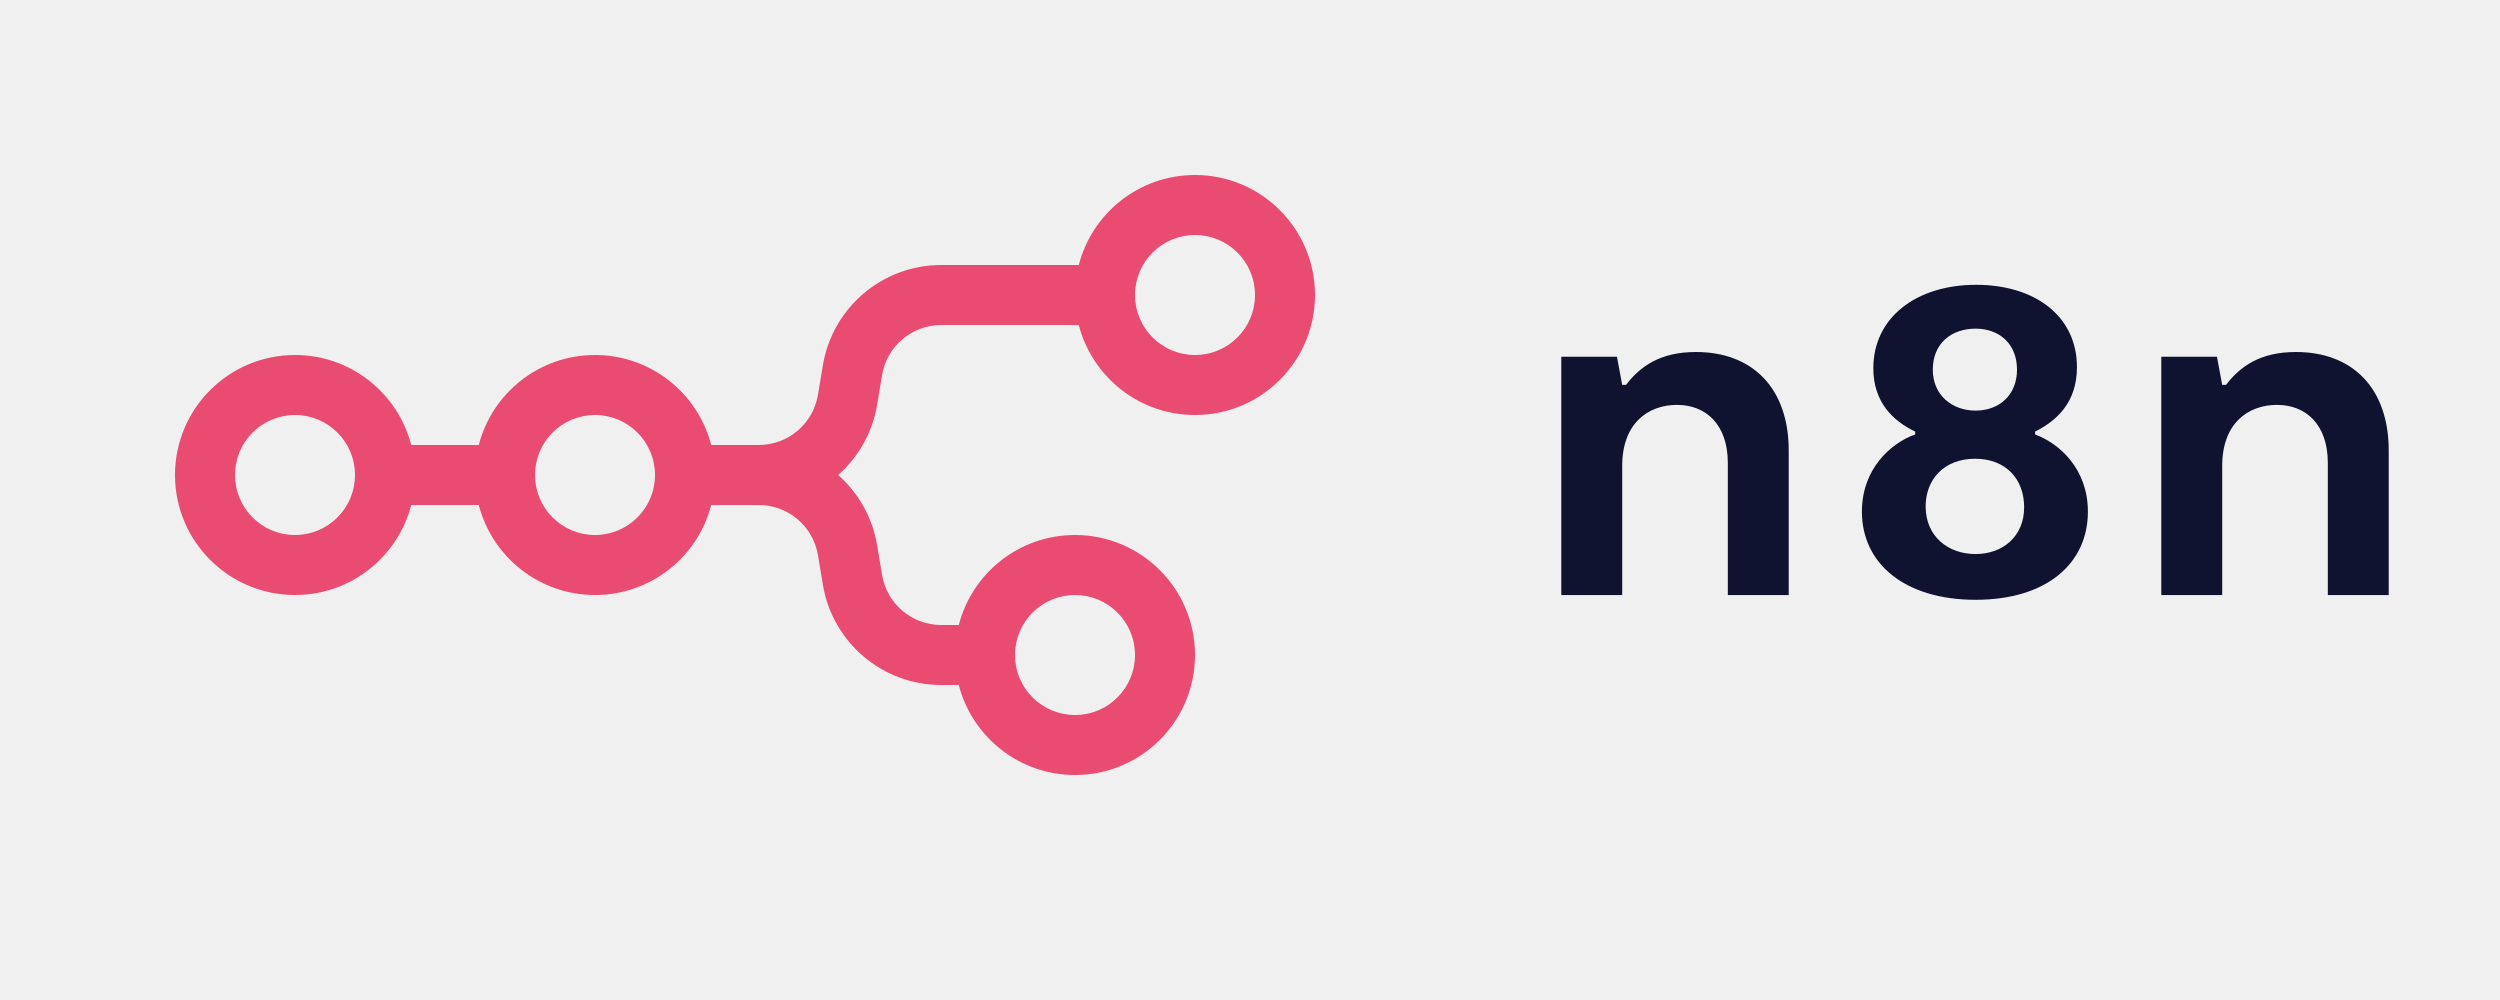
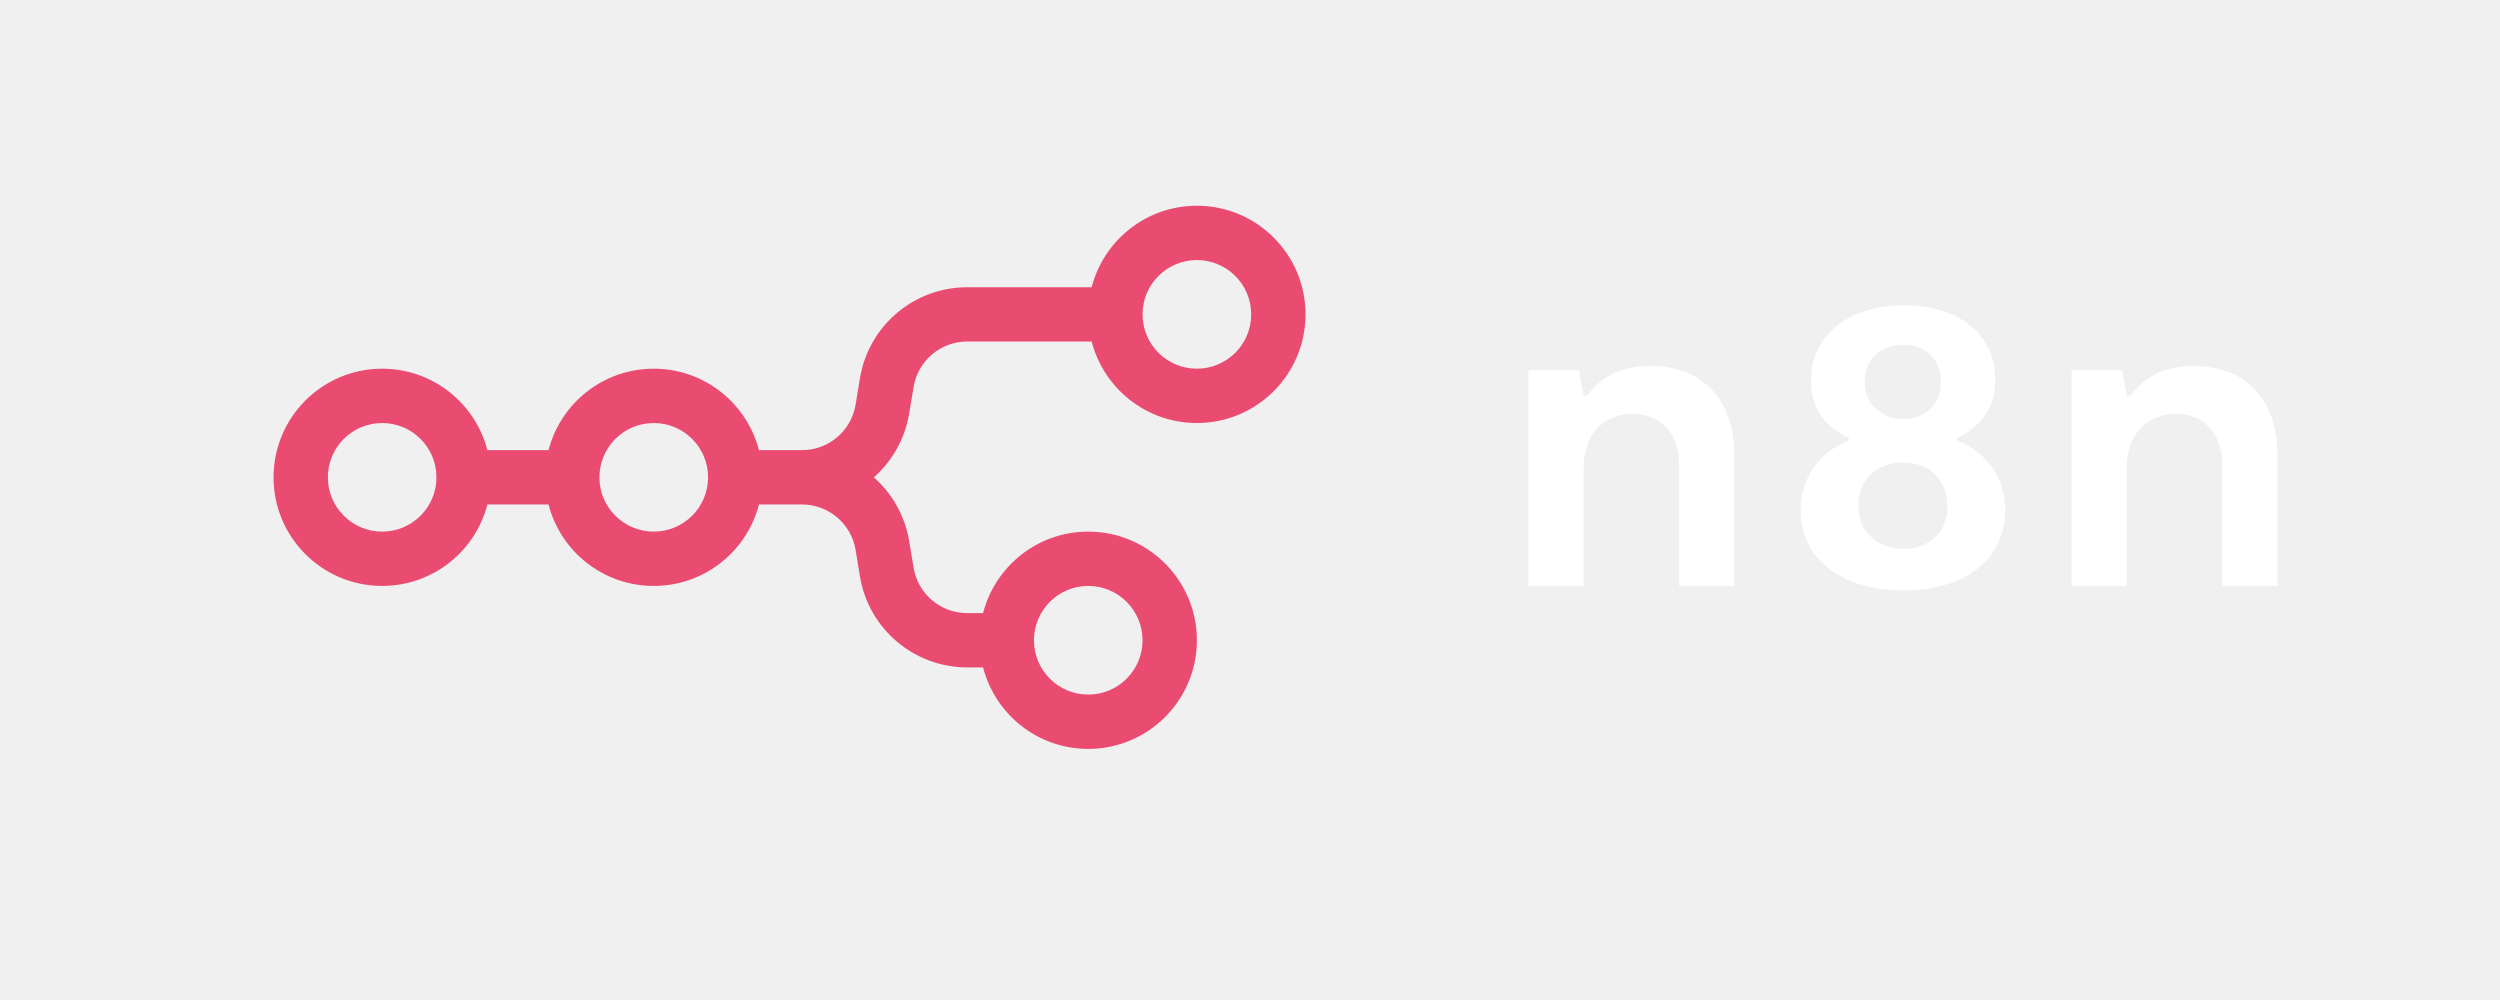
- <svg xmlns="http://www.w3.org/2000/svg" width="500" height="200" fill="none">
-   <g>
-     <path id="svg_1" fill="#EA4B71" d="m239,83c-11.183,0 -20.58,-7.649 -23.244,-18l-27.508,0c-5.866,0 -10.872,4.241 -11.836,10.027l-0.987,5.919c-0.936,5.619 -3.779,10.509 -7.799,14.054c4.02,3.545 6.863,8.435 7.799,14.054l0.987,5.919c0.964,5.786 5.97,10.027 11.836,10.027l3.508,0c2.664,-10.351 12.061,-18 23.244,-18c13.255,0 24,10.745 24,24c0,13.255 -10.745,24 -24,24c-11.183,0 -20.58,-7.649 -23.244,-18l-3.508,0c-11.732,0 -21.744,-8.482 -23.673,-20.054l-0.987,-5.919c-0.964,-5.786 -5.97,-10.027 -11.836,-10.027l-9.508,0c-2.664,10.351 -12.061,18 -23.244,18c-11.183,0 -20.58,-7.649 -23.244,-18l-13.512,0c-2.664,10.351 -12.061,18 -23.244,18c-13.255,0 -24,-10.745 -24,-24c0,-13.255 10.745,-24 24,-24c11.183,0 20.58,7.649 23.244,18l13.512,0c2.664,-10.351 12.061,-18 23.244,-18c11.183,0 20.58,7.649 23.244,18l9.508,0c5.866,0 10.872,-4.241 11.836,-10.027l0.987,-5.919c1.929,-11.572 11.941,-20.054 23.673,-20.054l27.508,0c2.664,-10.351 12.061,-18 23.244,-18c13.255,0 24,10.745 24,24c0,13.255 -10.745,24 -24,24zm0,-12c6.627,0 12,-5.373 12,-12c0,-6.627 -5.373,-12 -12,-12c-6.627,0 -12,5.373 -12,12c0,6.627 5.373,12 12,12zm-180,36c6.627,0 12,-5.373 12,-12c0,-6.627 -5.373,-12 -12,-12c-6.627,0 -12,5.373 -12,12c0,6.627 5.373,12 12,12zm72,-12c0,6.627 -5.373,12 -12,12c-6.627,0 -12,-5.373 -12,-12c0,-6.627 5.373,-12 12,-12c6.627,0 12,5.373 12,12zm96,36c0,6.627 -5.373,12 -12,12c-6.627,0 -12,-5.373 -12,-12c0,-6.627 5.373,-12 12,-12c6.627,0 12,5.373 12,12z" clip-rule="evenodd" fill-rule="evenodd" />
-     <path id="svg_2" fill="#101330" d="m407.017,86.887l0,-0.571c4.187,-2.097 8.374,-5.719 8.374,-12.867c0,-10.294 -8.469,-16.489 -20.173,-16.489c-11.99,0 -20.554,6.576 -20.554,16.679c0,6.863 3.996,10.58 8.374,12.677l0,0.571c-4.853,1.716 -10.658,6.863 -10.658,15.441c0,10.388 8.564,17.632 22.743,17.632c14.178,0 22.457,-7.244 22.457,-17.632c0,-8.578 -5.71,-13.63 -10.563,-15.441zm-11.894,-21.158c4.758,0 8.278,3.049 8.278,8.196c0,5.147 -3.616,8.197 -8.278,8.197c-4.663,0 -8.565,-3.05 -8.565,-8.197c0,-5.242 3.712,-8.196 8.565,-8.196zm0,45.081c-5.52,0 -9.992,-3.526 -9.992,-9.531c0,-5.432 3.711,-9.531 9.896,-9.531c6.091,0 9.802,4.003 9.802,9.722c0,5.814 -4.282,9.34 -9.706,9.34z" clip-rule="evenodd" fill-rule="evenodd" />
-     <path id="svg_3" fill="#101330" d="m432.26,119.007l12.18,0l0,-25.829c0,-8.483 5.139,-12.2 10.943,-12.2c5.71,0 10.182,3.813 10.182,11.628l0,26.401l12.18,0l0,-28.879c0,-12.486 -7.232,-19.729 -18.555,-19.729c-7.137,0 -11.134,2.859 -13.989,6.576l-0.761,0l-1.047,-5.623l-11.133,0l0,47.655z" />
-     <path id="svg_4" fill="#101330" d="m324.44,119.007l-12.18,0l0,-47.655l11.133,0l1.047,5.623l0.761,0c2.855,-3.717 6.852,-6.576 13.989,-6.576c11.323,0 18.555,7.243 18.555,19.729l0,28.879l-12.18,0l0,-26.401c0,-7.815 -4.472,-11.628 -10.182,-11.628c-5.804,0 -10.943,3.717 -10.943,12.2l0,25.829z" />
-   </g>
+ <svg xmlns="http://www.w3.org/2000/svg" width="250" zoomAndPan="magnify" viewBox="0 0 187.5 75" height="100" preserveAspectRatio="xMidYMid meet" version="1.0">
+   <path fill="#ea4b71" d="M 89.766 31.727 C 85.969 31.727 82.781 29.129 81.875 25.613 L 72.539 25.613 C 70.547 25.613 68.848 27.055 68.52 29.02 L 68.184 31.027 C 67.867 32.938 66.902 34.594 65.539 35.801 C 66.902 37.004 67.867 38.664 68.184 40.57 L 68.52 42.578 C 68.848 44.543 70.547 45.984 72.539 45.984 L 73.73 45.984 C 74.633 42.469 77.824 39.871 81.617 39.871 C 86.117 39.871 89.766 43.52 89.766 48.02 C 89.766 52.52 86.117 56.168 81.617 56.168 C 77.824 56.168 74.633 53.57 73.73 50.055 L 72.539 50.055 C 68.555 50.055 65.156 47.176 64.5 43.25 L 64.168 41.238 C 63.84 39.277 62.141 37.836 60.148 37.836 L 56.922 37.836 C 56.016 41.352 52.828 43.945 49.031 43.945 C 45.234 43.945 42.043 41.352 41.141 37.836 L 36.555 37.836 C 35.648 41.352 32.457 43.945 28.664 43.945 C 24.164 43.945 20.516 40.297 20.516 35.801 C 20.516 31.301 24.164 27.652 28.664 27.652 C 32.457 27.652 35.648 30.25 36.555 33.762 L 41.141 33.762 C 42.043 30.25 45.234 27.652 49.031 27.652 C 52.828 27.652 56.016 30.25 56.922 33.762 L 60.148 33.762 C 62.141 33.762 63.84 32.324 64.168 30.359 L 64.5 28.348 C 65.156 24.422 68.555 21.543 72.539 21.543 L 81.875 21.543 C 82.781 18.027 85.969 15.43 89.766 15.43 C 94.266 15.43 97.914 19.078 97.914 23.578 C 97.914 28.078 94.266 31.727 89.766 31.727 Z M 89.766 27.652 C 92.016 27.652 93.84 25.828 93.84 23.578 C 93.84 21.328 92.016 19.504 89.766 19.504 C 87.516 19.504 85.691 21.328 85.691 23.578 C 85.691 25.828 87.516 27.652 89.766 27.652 Z M 28.664 39.871 C 30.91 39.871 32.734 38.047 32.734 35.801 C 32.734 33.551 30.91 31.727 28.664 31.727 C 26.414 31.727 24.59 33.551 24.59 35.801 C 24.59 38.047 26.414 39.871 28.664 39.871 Z M 53.105 35.801 C 53.105 38.047 51.281 39.871 49.031 39.871 C 46.781 39.871 44.957 38.047 44.957 35.801 C 44.957 33.551 46.781 31.727 49.031 31.727 C 51.281 31.727 53.105 33.551 53.105 35.801 Z M 85.691 48.02 C 85.691 50.27 83.867 52.094 81.617 52.094 C 79.371 52.094 77.547 50.27 77.547 48.02 C 77.547 45.77 79.371 43.945 81.617 43.945 C 83.867 43.945 85.691 45.77 85.691 48.02 Z M 85.691 48.02 " fill-opacity="1" fill-rule="evenodd" />
+   <path fill="#ffffff" d="M 146.801 33.047 L 146.801 32.852 C 148.223 32.141 149.645 30.91 149.645 28.484 C 149.645 24.988 146.77 22.887 142.797 22.887 C 138.727 22.887 135.82 25.117 135.82 28.547 C 135.82 30.879 137.176 32.141 138.664 32.852 L 138.664 33.047 C 137.016 33.629 135.043 35.375 135.043 38.285 C 135.043 41.812 137.953 44.273 142.766 44.273 C 147.578 44.273 150.387 41.812 150.387 38.285 C 150.387 35.375 148.449 33.66 146.801 33.047 Z M 142.766 25.863 C 144.379 25.863 145.574 26.898 145.574 28.645 C 145.574 30.391 144.348 31.426 142.766 31.426 C 141.184 31.426 139.855 30.391 139.855 28.645 C 139.855 26.867 141.117 25.863 142.766 25.863 Z M 142.766 41.164 C 140.891 41.164 139.371 39.969 139.371 37.93 C 139.371 36.086 140.633 34.695 142.73 34.695 C 144.801 34.695 146.059 36.055 146.059 37.996 C 146.059 39.969 144.605 41.164 142.766 41.164 Z M 142.766 41.164 " fill-opacity="1" fill-rule="evenodd" />
+   <path fill="#ffffff" d="M 155.371 43.949 L 159.508 43.949 L 159.508 35.18 C 159.508 32.301 161.25 31.039 163.223 31.039 C 165.16 31.039 166.676 32.332 166.676 34.988 L 166.676 43.949 L 170.812 43.949 L 170.812 34.145 C 170.812 29.906 168.355 27.449 164.512 27.449 C 162.09 27.449 160.734 28.418 159.766 29.68 L 159.508 29.68 L 159.152 27.77 L 155.371 27.77 Z M 155.371 43.949 " fill-opacity="1" fill-rule="nonzero" />
+   <path fill="#ffffff" d="M 118.77 43.949 L 114.637 43.949 L 114.637 27.77 L 118.414 27.77 L 118.77 29.68 L 119.027 29.68 C 119.996 28.418 121.355 27.449 123.777 27.449 C 127.621 27.449 130.074 29.906 130.074 34.145 L 130.074 43.949 L 125.941 43.949 L 125.941 34.988 C 125.941 32.332 124.422 31.039 122.484 31.039 C 120.516 31.039 118.77 32.301 118.77 35.18 Z M 118.77 43.949 " fill-opacity="1" fill-rule="nonzero" />
</svg>
